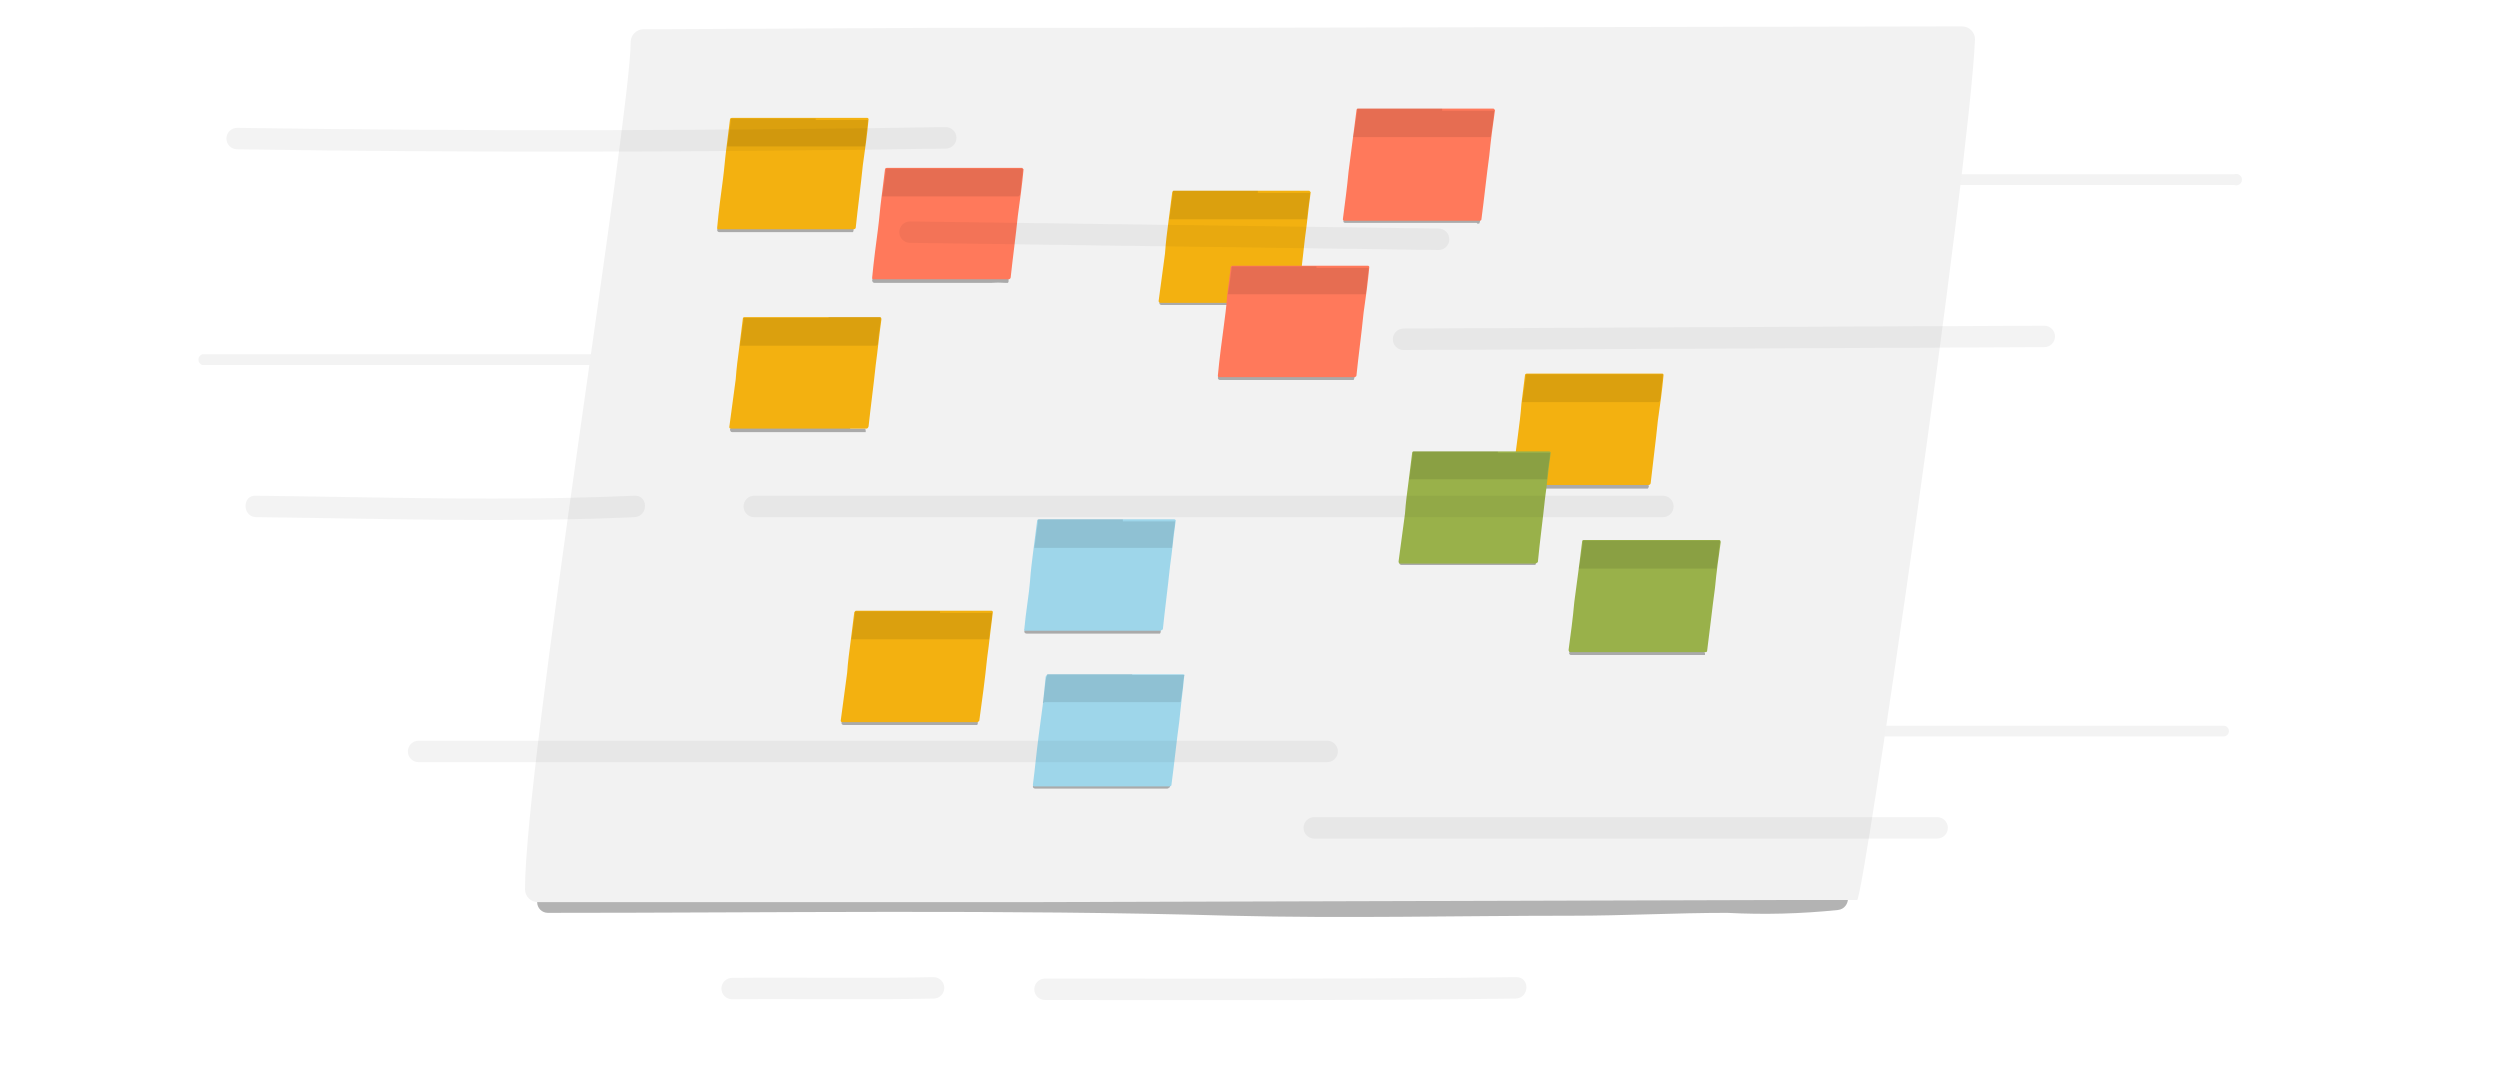
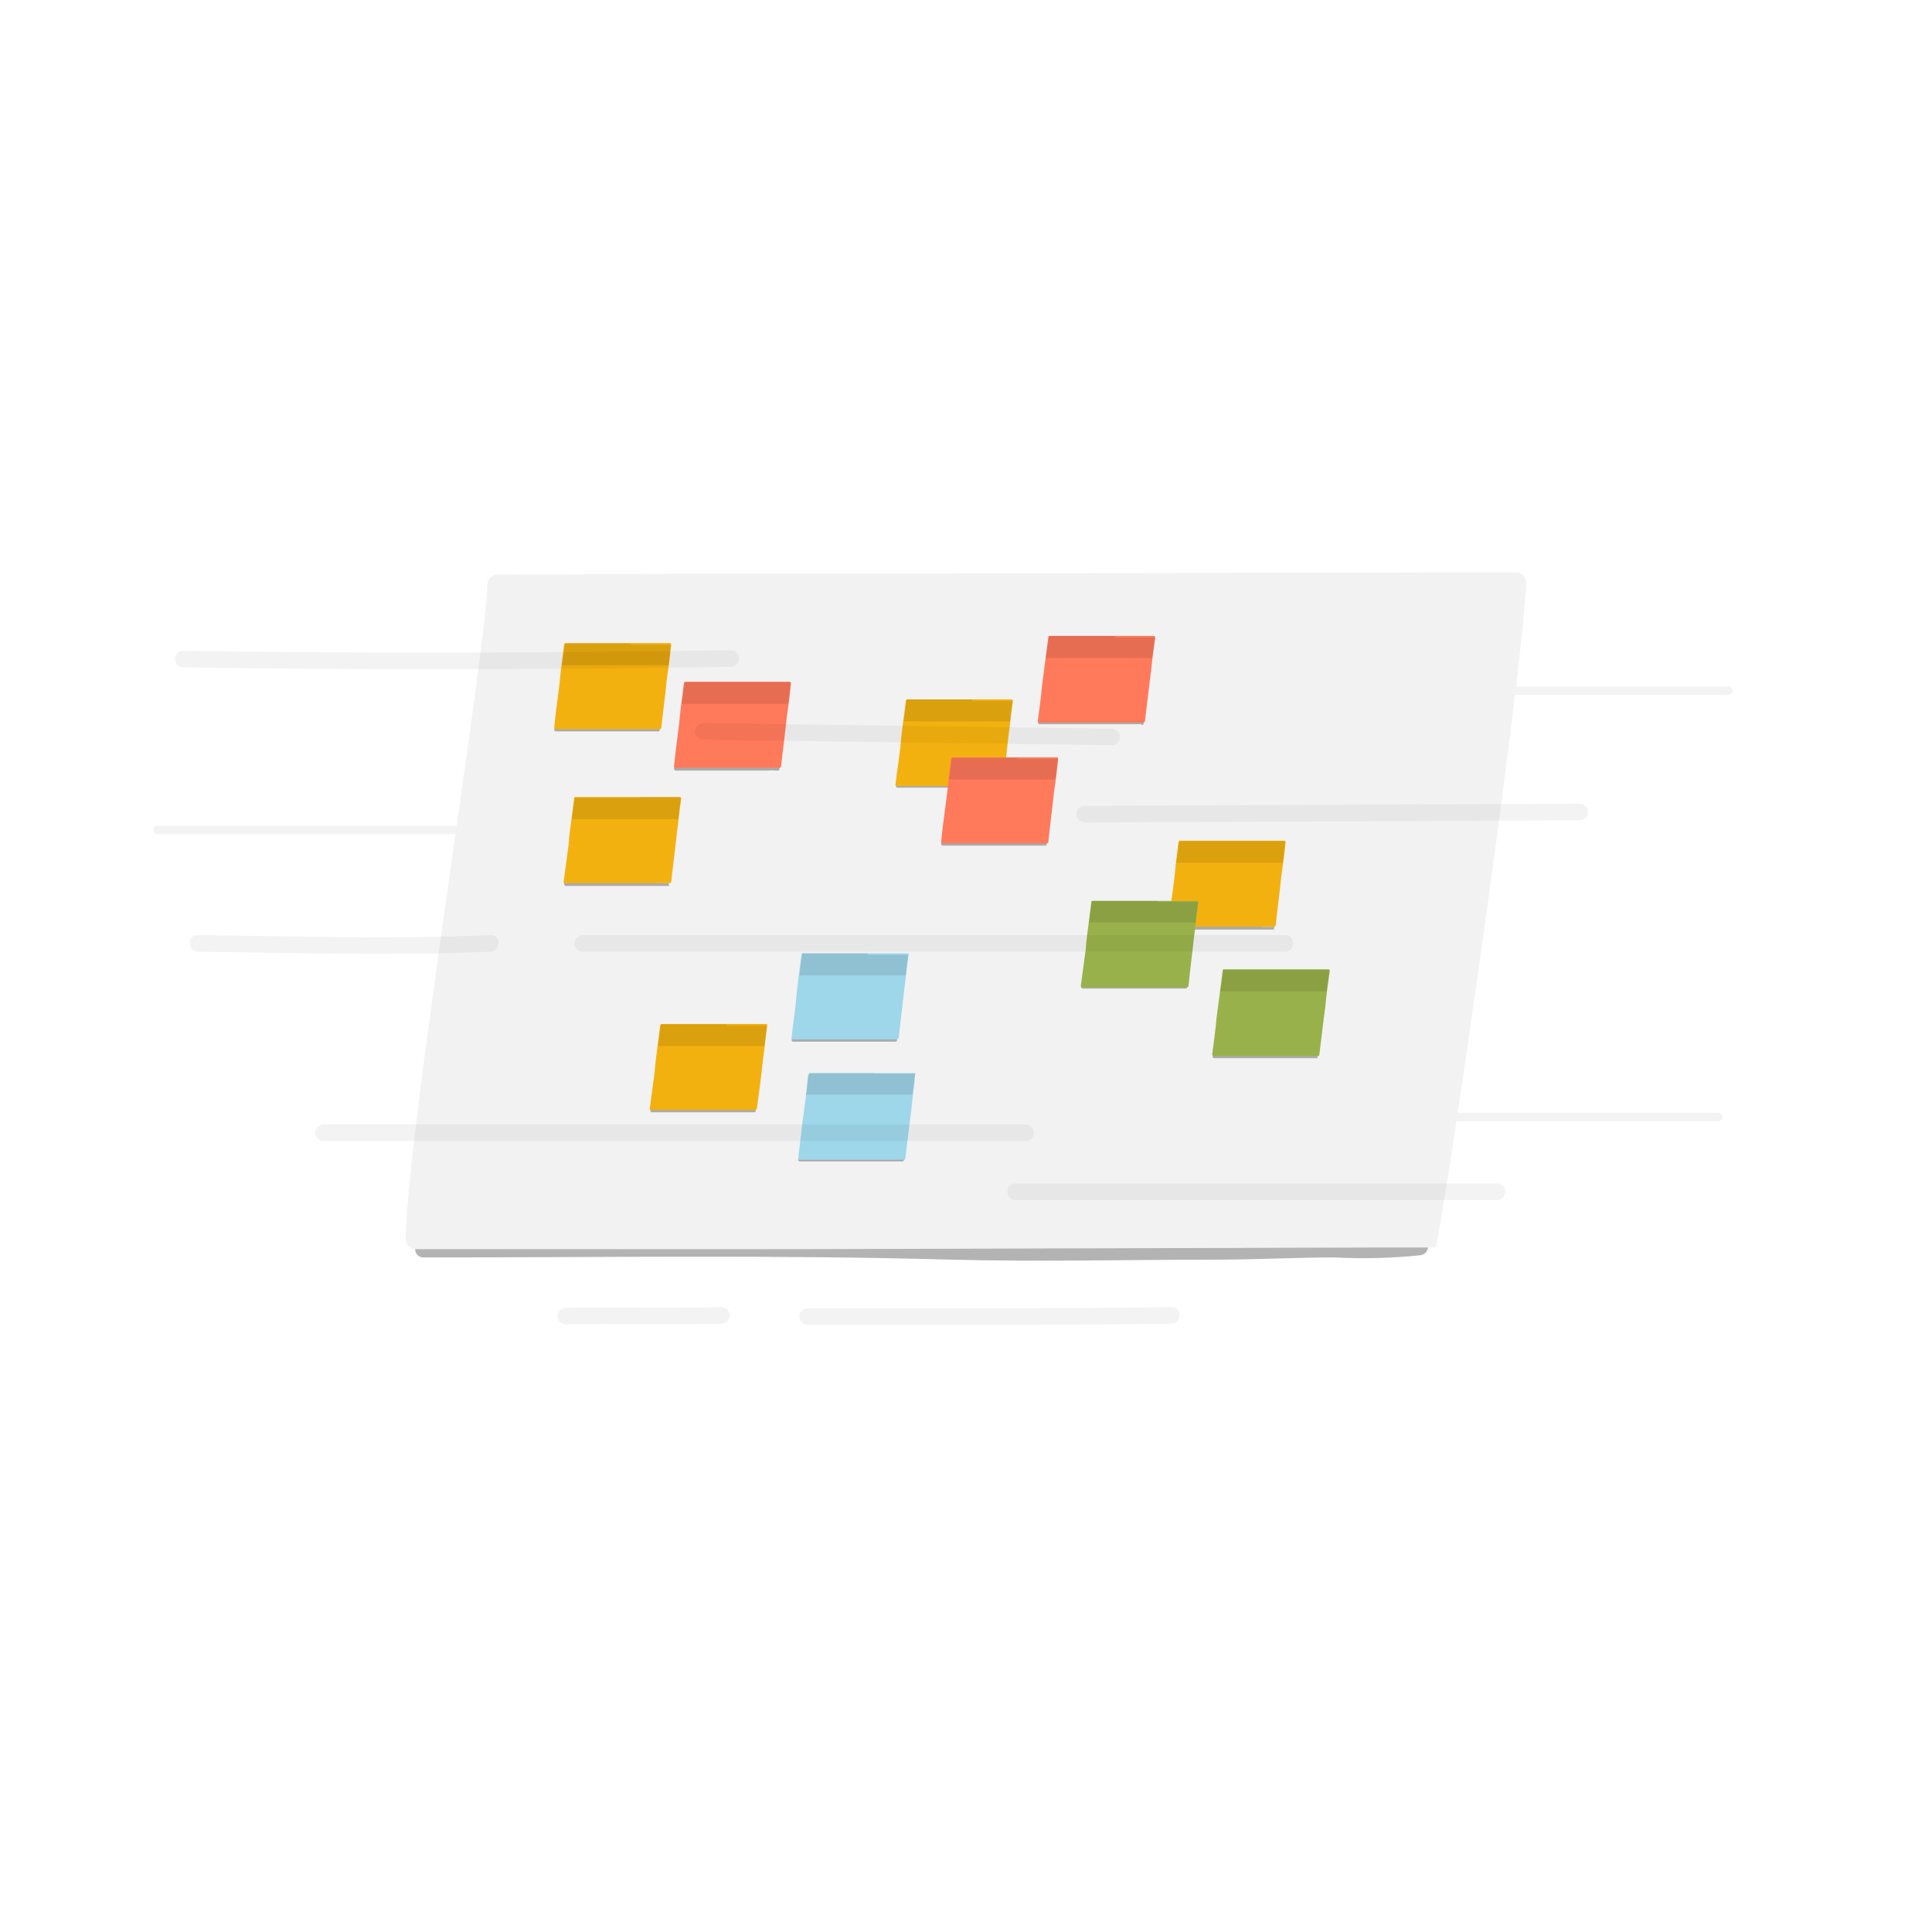
- <svg xmlns="http://www.w3.org/2000/svg" height="150" viewBox="0 0 350 150" width="350">
+ <svg xmlns="http://www.w3.org/2000/svg" width="480" height="480" viewBox="0 0 350 150" preserveAspectRatio="xMidYMid" style="background-color: #FFF">
  <clipPath id="a">
    <path d="m276.5 5.5a1.8 1.8 0 0 0 -1.8-1.8h-3.4l-106.6.2h-33.7l-40.2.2h-.8a1.8 1.8 0 0 0 -1.7 1.7c0 10.4-14.8 101.2-14.8 118.7a1.8 1.8 0 0 0 1.8 1.8h68.6l104.8-.3h11.3c.9-.1 15.7-102.1 16.5-120.5z" />
  </clipPath>
  <path d="m103.9 49.6h-75.6a.8.8 0 0 0 0 1.5h75.6a.8.8 0 0 0 0-1.5z" opacity=".05" />
  <path d="m166 103.1h145.3a.7.7 0 1 0 0-1.5h-145.3a.8.8 0 0 0 0 1.5z" opacity=".05" />
  <path d="m213.2 25.9h99.6a.8.8 0 1 0 0-1.5h-99.6a.8.8 0 0 0 0 1.5z" opacity=".05" />
  <path d="m76.7 127.8c31.9 0 63.8-.5 95.6.4 16 .4 31.8 0 47.8 0 7.3 0 14.5-.4 21.7-.4a100 100 0 0 0 15.5-.4c1.9-.2 1.9-3.2 0-3a100 100 0 0 1 -15.5.4c-6.9-.1-13.9.5-20.8.4-16.3-.1-32.4.5-48.7 0-31.8-.9-63.7-.4-95.6-.4a1.5 1.5 0 0 0 0 3z" opacity=".3" />
  <g clip-path="url(#a)">
    <path d="m276.5 5.5a1.8 1.8 0 0 0 -1.8-1.8h-3.4l-106.6.2h-33.7l-40.2.2h-.8a1.8 1.8 0 0 0 -1.7 1.7c0 10.4-14.8 101.2-14.8 118.7a1.8 1.8 0 0 0 1.8 1.8h68.6l104.8-.3h11.3c.9-.1 15.7-102.1 16.5-120.5z" fill="#f2f2f2" />
    <path d="m117.3 31.9h-16.5c-.2 0-.4.1-.4.3a.3.3 0 0 0 .3.3h18.7a.4.4 0 0 0 .1-.3v-.2h-2.2z" opacity=".3" />
    <path d="m120.8 23.1c.3-2.1.6-4.2.8-6.4a.2.2 0 0 0 -.2-.2h-18.9c-.2 0-.3.1-.3.2l-.5 4c-.2 1.5-.3 3-.5 4.5s-.6 4.4-.8 6.7c0 .1 0 .2.2.2h18.9c.1 0 .3-.1.3-.2.3-2.9.7-5.8 1-8.8z" fill="#f3b110" />
    <path d="m114.2 16.6h-11.8c-.1.1-.1.2-.1.4s-.3 2.3-.5 3.5h19.3a12.3 12.3 0 0 0 .2-2 8.8 8.8 0 0 0 .2-1.7h-7.3z" opacity=".1" />
    <path d="m139 38.9h-5.4a17.7 17.7 0 0 1 -2.3 0h-8.8a.4.4 0 0 0 -.4.3c0 .2.1.4.3.4h16.4a12 12 0 0 1 1.9 0h.4a.3.3 0 0 0 .1-.2v-.4h-2.2z" opacity=".3" />
    <path d="m142.5 30.2c.3-2.2.6-4.3.8-6.5l-.2-.2h-18.9c-.2 0-.3.1-.3.2l-.5 4c-.2 1.5-.3 3-.5 4.5s-.6 4.5-.8 6.7c0 .1 0 .2.2.2h18.9a.3.3 0 0 0 .3-.3c.3-2.8.7-5.7 1-8.6z" fill="#ff795b" />
    <path d="m135.9 23.6h-11.8a.6.6 0 0 0 -.1.4c-.1 1.2-.3 2.3-.5 3.5h19.1l.2-.2a12.3 12.3 0 0 0 .2-1.9 11 11 0 0 0 .2-1.8z" opacity=".1" />
    <path d="m119.1 59.8h-16.5a.4.4 0 0 0 -.4.3c0 .2.1.4.3.4h18.7v-.2a.4.4 0 0 0 -.1-.3h-2.1z" opacity=".3" />
    <path d="m122.6 51.1c.3-2.2.5-4.3.8-6.4 0-.2-.1-.3-.2-.3h-19a.2.2 0 0 0 -.2.2l-.5 4c-.2 1.5-.4 3-.5 4.5l-.9 6.7a.2.2 0 0 0 .2.2h19q.2 0 .3-.3c.3-2.8.7-5.7 1-8.6z" fill="#f3b110" />
    <path d="m116 44.5h-11.9v.4c-.2 1.2-.3 2.3-.5 3.5h19.1l.2-.2a12.3 12.3 0 0 1 .2-1.9 11.1 11.1 0 0 0 .2-1.7v-.2h-7.3z" opacity=".1" />
    <path d="m179.2 42.1h-16.5c-.2 0-.4.1-.4.3a.3.3 0 0 0 .3.3h18.7a.4.4 0 0 0 .1-.3c0-.1 0-.1-.1-.2s-.1-.1-.2-.1z" opacity=".3" />
    <path d="m182.7 33.3c.3-2.1.5-4.3.8-6.4l-.2-.2h-19c-.1 0-.2.2-.2.3l-.5 3.9c-.2 1.5-.4 3.1-.5 4.6l-.9 6.7.2.2h19l.3-.2c.3-3 .7-6 1-8.9z" fill="#f3b110" />
    <path d="m176.1 26.7h-11.9v.5c-.2 1.1-.3 2.3-.5 3.5h19.3a13.6 13.6 0 0 1 .2-2 8.8 8.8 0 0 0 .2-1.7h-7.3z" opacity=".1" />
    <path d="m187.4 52.6h-16.5c-.2 0-.4.1-.4.3a.3.3 0 0 0 .3.3h18.7a.4.4 0 0 0 .1-.3c.1 0 0-.1 0-.2h-2.2z" opacity=".3" />
    <path d="m190.9 43.8c.3-2.1.6-4.2.8-6.4a.2.2 0 0 0 -.2-.2h-18.9c-.2 0-.3.1-.3.2l-.5 4c-.1 1.5-.3 3-.5 4.5s-.6 4.4-.8 6.7c0 .1 0 .2.2.2h18.9c.1 0 .3-.1.3-.2.3-2.9.7-5.8 1-8.8z" fill="#ff795b" />
    <path d="m184.3 37.3h-11.8c-.1.1-.1.2-.1.4s-.3 2.3-.5 3.5h19.3a12.3 12.3 0 0 0 .2-2 8.8 8.8 0 0 0 .2-1.7h-7.3z" opacity=".1" />
    <path d="m205 30.6h-16.6a.3.3 0 0 0 -.3.3c-.1.2.1.3.2.3h18.4a.1.1 0 0 1 .1.1h.3c0-.1.1-.2.1-.3v-.2h-2.2z" opacity=".3" />
    <path d="m208.5 21.8c.2-2.1.5-4.3.8-6.4l-.2-.2h-19c-.1 0-.2.1-.2.3l-.5 3.9-.6 4.6c-.2 2.2-.5 4.4-.8 6.7a.2.2 0 0 0 .2.2h19a.2.2 0 0 0 .2-.2c.4-3 .7-6 1.1-8.9z" fill="#ff795b" />
    <path d="m201.9 15.2h-11.9v.5c-.2 1.1-.3 2.3-.6 3.5h19.3l.3-2c.1-.5.1-1.1.2-1.7h-7.3zm6.8 3.6.2-1.2z" opacity=".1" />
    <path d="m228.6 67.7h-16.5a.4.4 0 0 0 -.4.3c0 .2.1.4.3.4h18.7a.3.3 0 0 0 .1-.2c.1-.1 0-.2 0-.3h-2.2z" opacity=".3" />
    <path d="m232.1 58.9c.3-2.1.6-4.2.8-6.4a.2.2 0 0 0 -.2-.2h-18.9c-.2 0-.3.1-.3.2l-.5 4c-.1 1.5-.3 3-.5 4.5s-.6 4.5-.8 6.7c0 .1 0 .2.2.2h18.9a.3.3 0 0 0 .3-.3c.3-2.8.7-5.7 1-8.7z" fill="#f3b110" />
    <path d="m225.5 52.4h-11.8c-.1.1-.1.2-.1.4s-.3 2.3-.5 3.5h19.1c.1 0 .1-.1.2-.2a12.3 12.3 0 0 0 .2-1.9 11 11 0 0 0 .2-1.8z" opacity=".1" />
    <path d="m212.8 78.5h-16.5c-.2-.1-.4.1-.4.3a.3.3 0 0 0 .3.3h18.7c.1 0 .1-.1.1-.2v-.2h-2.2z" opacity=".3" />
    <path d="m216.3 69.8c.3-2.1.5-4.3.8-6.4a.2.2 0 0 0 -.2-.2h-19a.2.2 0 0 0 -.2.2l-.5 4c-.2 1.5-.4 3-.5 4.5l-.9 6.7c0 .2.1.3.2.3h19l.3-.2c.3-3.1.7-6 1-8.9z" fill="#99b14a" />
    <path d="m209.7 63.2h-11.9v.4c-.2 1.2-.3 2.4-.5 3.5h.1c0 .1.1 0 .1 0h19.1a13.6 13.6 0 0 1 .2-2 9.9 9.9 0 0 0 .2-1.7h-7.3z" opacity=".1" />
    <path d="m236.6 91h-16.6a.4.4 0 0 0 -.3.4c-.1.1.1.3.2.3h18.8v-.2c0-.1 0-.2-.1-.2s-.1-.1-.2-.1h-1.9z" opacity=".3" />
    <path d="m240.1 82.3c.2-2.2.5-4.3.8-6.4 0-.2-.1-.3-.2-.3h-19a.2.2 0 0 0 -.2.2l-.5 4-.6 4.5c-.2 2.3-.5 4.5-.8 6.7 0 .1.1.3.2.3h19a.2.2 0 0 0 .2-.2c.4-3 .7-5.9 1.1-8.8z" fill="#99b14a" />
    <path d="m233.5 75.7h-11.9v.4c-.2 1.2-.3 2.4-.6 3.5h19.3l.3-2a8.8 8.8 0 0 1 .2-1.7v-.2zm6.8 3.6.2-1.2z" opacity=".1" />
    <path d="m134.7 100.9h-16.5c-.2 0-.4.1-.4.3a.3.3 0 0 0 .3.3h18.7a.4.4 0 0 0 .1-.3.3.3 0 0 0 -.1-.2h-2.1z" opacity=".3" />
    <path d="m138.2 92.1c.3-2.1.5-4.2.8-6.4a.2.2 0 0 0 -.2-.2h-19l-.2.2-.5 4c-.2 1.5-.4 3-.5 4.5l-.9 6.7a.2.2 0 0 0 .2.2h19l.2-.2c.4-2.9.8-5.8 1.1-8.8z" fill="#f3b110" />
    <path d="m131.6 85.6h-11.9v.4c-.2 1.1-.3 2.3-.5 3.5h19.3a12.3 12.3 0 0 1 .2-1.9 11 11 0 0 0 .2-1.8h-7.3z" opacity=".1" />
    <path d="m161.6 109.8h-16.6c-.2 0-.3.1-.4.3a.3.3 0 0 0 .3.3h18.5c.1 0 .2 0 .2-.1a.2.2 0 0 0 .2-.2v-.2h-2.1z" opacity=".3" />
    <path d="m165.1 101c.2-2.1.5-4.3.7-6.4.1-.1 0-.2-.2-.2h-18.9q-.1 0-.3.3l-.4 3.9-.6 4.5c-.3 2.3-.5 4.5-.8 6.8a.2.2 0 0 0 .2.2h18.9c.2 0 .3-.1.3-.2.4-3 .7-6 1.1-8.9z" fill="#9ed6ea" />
    <path d="m158.5 94.4h-11.9c0 .2 0 .3-.1.4s-.3 2.4-.5 3.6h.1c.1 0 .1 0 .1-.1h18.9c.1 0 .2 0 .2-.1l.3-2a9.9 9.9 0 0 1 .2-1.7h-7.3zm6.8 3.6.2-1.2z" opacity=".1" />
    <path d="m160.3 88.1h-16.5c-.2 0-.4.1-.4.3a.3.3 0 0 0 .3.3h18.7a.4.4 0 0 0 .1-.3v-.2h-2.2z" opacity=".3" />
    <path d="m163.8 79.3c.3-2.1.5-4.3.8-6.4a.2.2 0 0 0 -.2-.2h-18.9c-.2 0-.3.1-.3.2l-.5 3.9c-.2 1.6-.4 3.1-.5 4.6s-.6 4.4-.8 6.7c-.1.1 0 .2.1.2h19l.3-.2c.3-2.9.7-5.9 1-8.8z" fill="#9ed6ea" />
    <path d="m157.2 72.7h-11.9v.5c-.2 1.1-.3 2.3-.5 3.5h19.3c.1-.7.1-1.3.2-2a8.8 8.8 0 0 0 .2-1.7h-7.3z" opacity=".1" />
  </g>
  <path d="m105.6 72.4h127.2a1.5 1.5 0 0 0 0-3h-127.2a1.5 1.5 0 0 0 0 3z" opacity=".05" />
  <path d="m212.2 136.8c-21.9.3-43.9.2-65.9.2a1.5 1.5 0 0 0 0 3c22 0 44 .1 65.9-.2 2-.1 2-3.1 0-3z" opacity=".05" />
  <path d="m88.8 69.4c-17.6.8-35.3.2-53 0-1.9-.1-1.9 2.9 0 3 17.7.2 35.4.8 53 0 2-.1 2-3.1 0-3z" opacity=".05" />
  <path d="m201.4 32-74-1a1.5 1.5 0 0 0 0 3l74 1a1.5 1.5 0 0 0 0-3z" opacity=".05" />
  <path d="m286.2 45.6-89.7.4a1.5 1.5 0 0 0 0 3l89.7-.4a1.5 1.5 0 0 0 0-3z" opacity=".05" />
  <path d="m130.7 136.8c-9.4.2-18.8 0-28.2.1a1.5 1.5 0 0 0 0 3c9.4-.1 18.8.1 28.2-.1a1.5 1.5 0 0 0 0-3z" opacity=".05" />
  <path d="m132.4 17.8c-33.1.5-66.1.6-99.2.1a1.5 1.5 0 0 0 0 3c33.1.5 66.1.4 99.2-.1a1.5 1.5 0 0 0 0-3z" opacity=".05" />
  <path d="m184 117.4h87.2a1.5 1.5 0 0 0 0-3h-87.2a1.5 1.5 0 0 0 0 3z" opacity=".05" />
  <path d="m58.6 106.7h127.2a1.5 1.5 0 0 0 0-3h-127.2a1.5 1.5 0 0 0 0 3z" opacity=".05" />
</svg>
